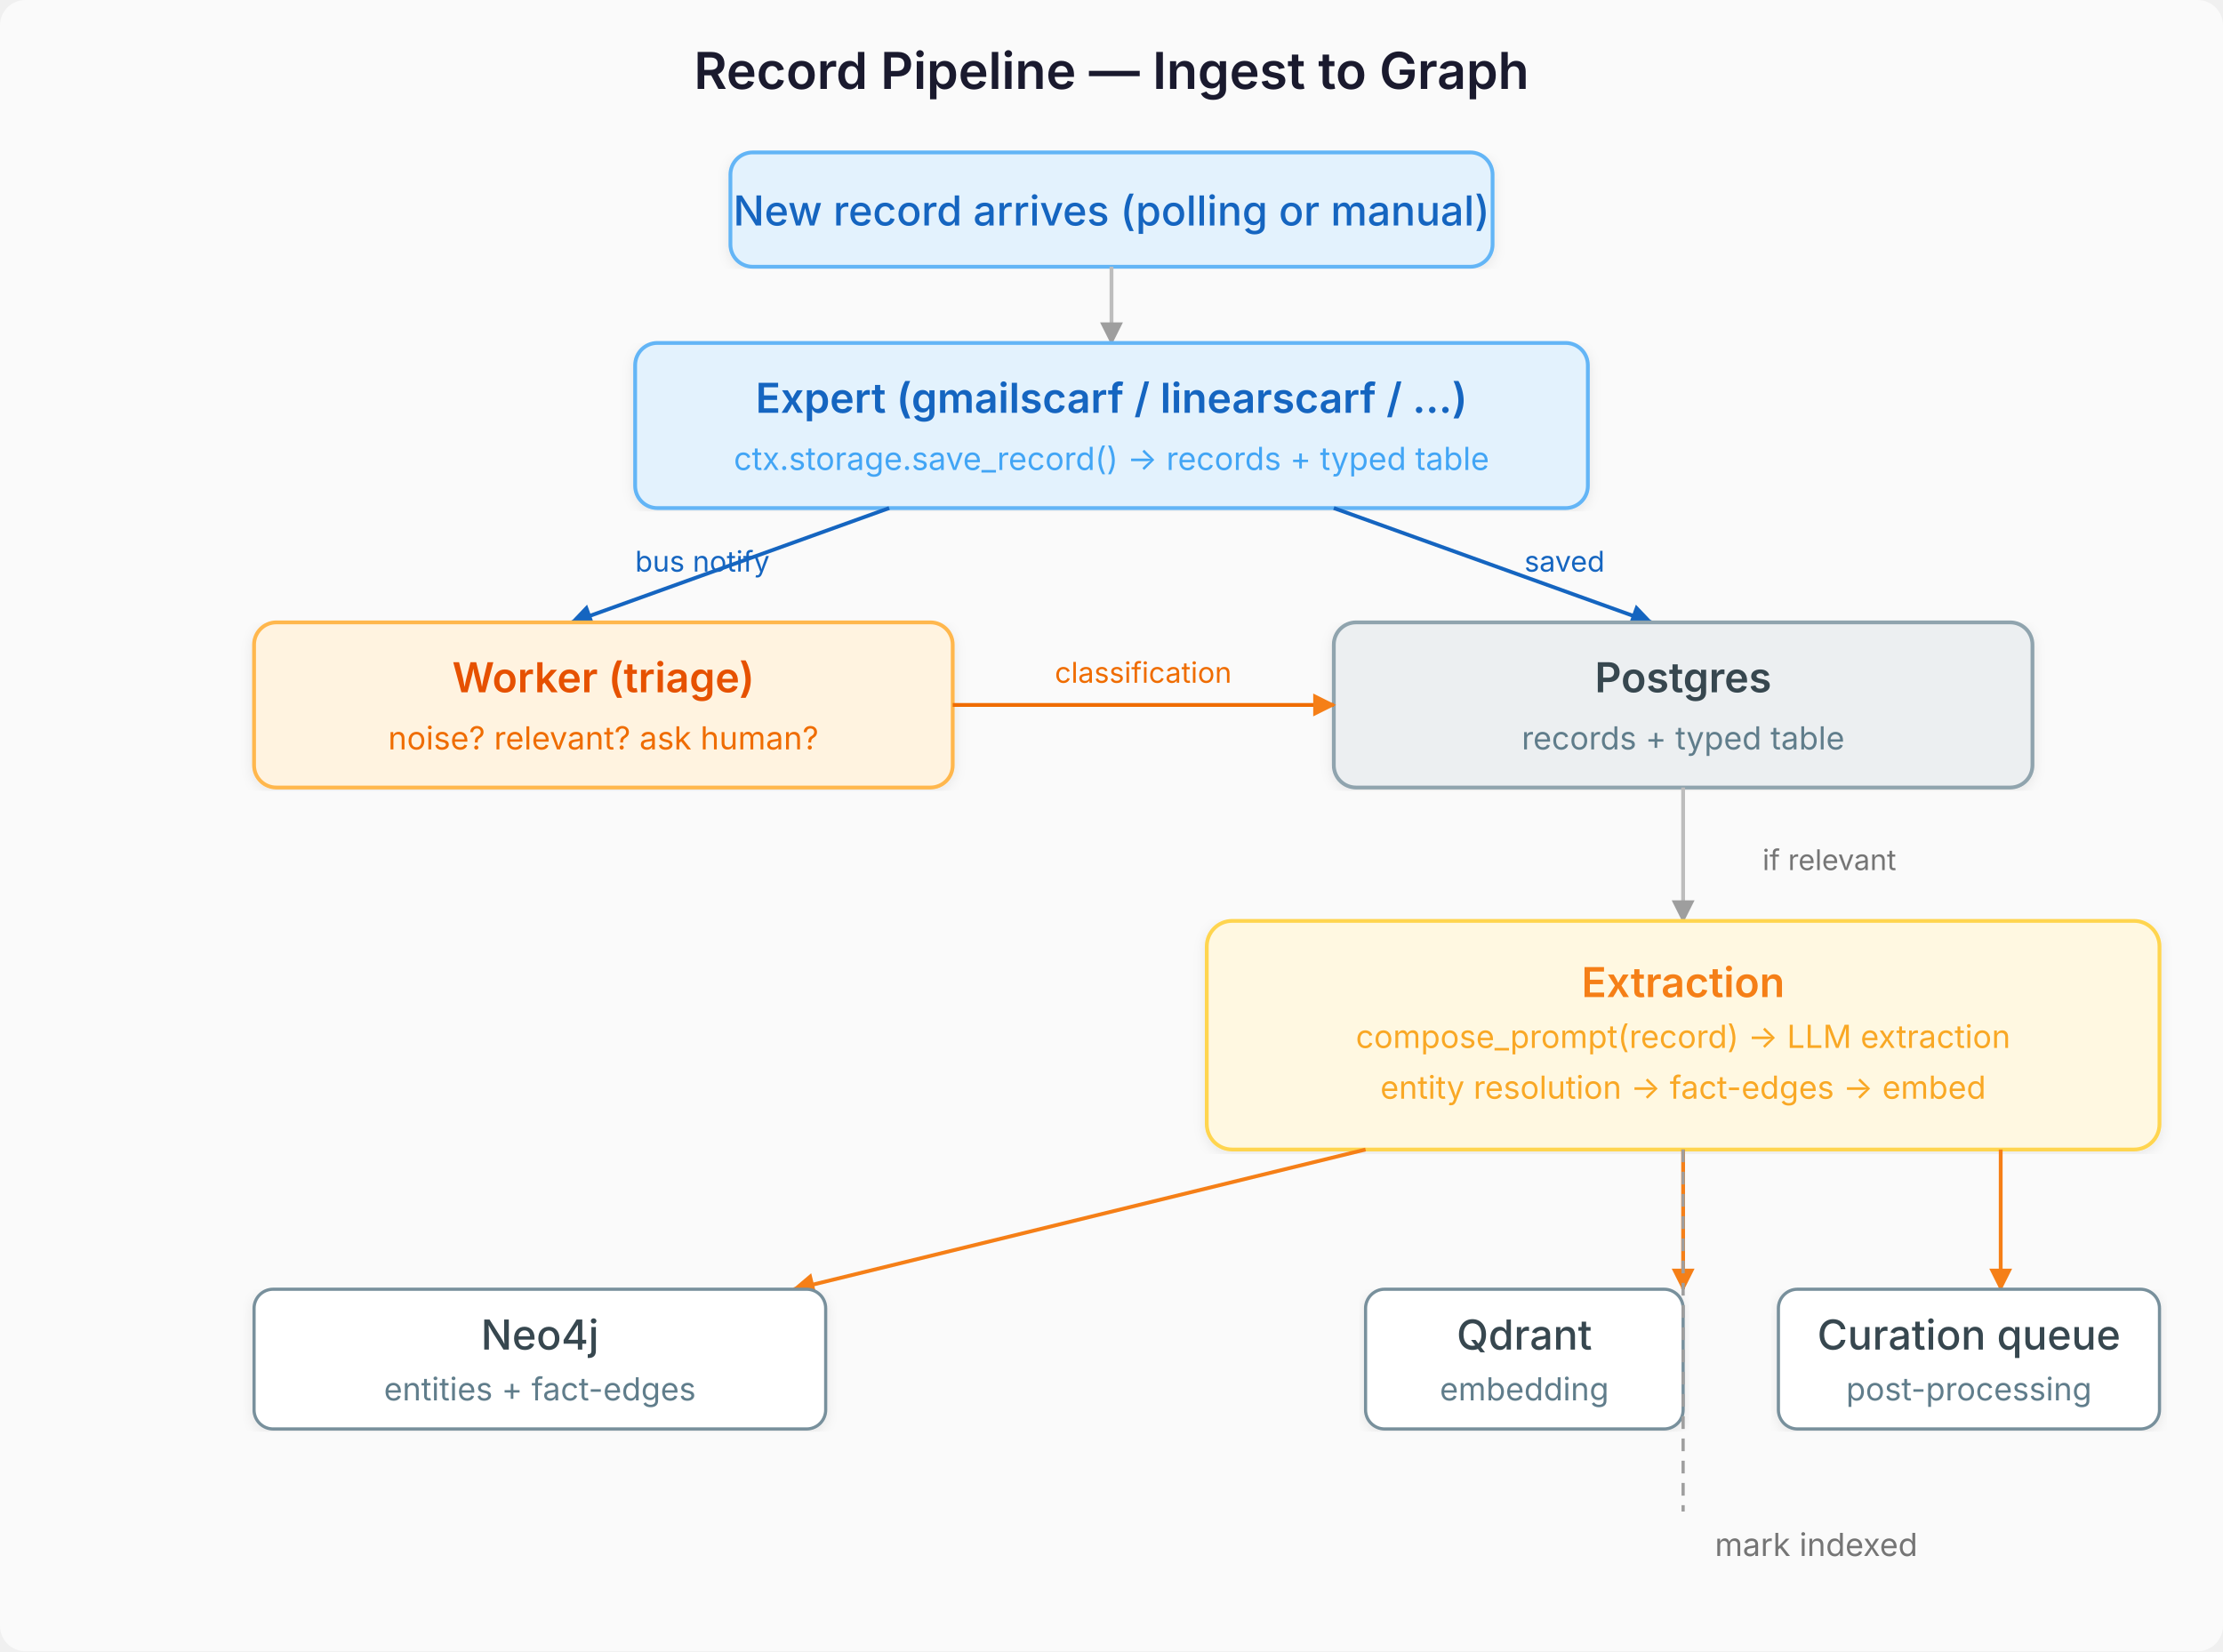
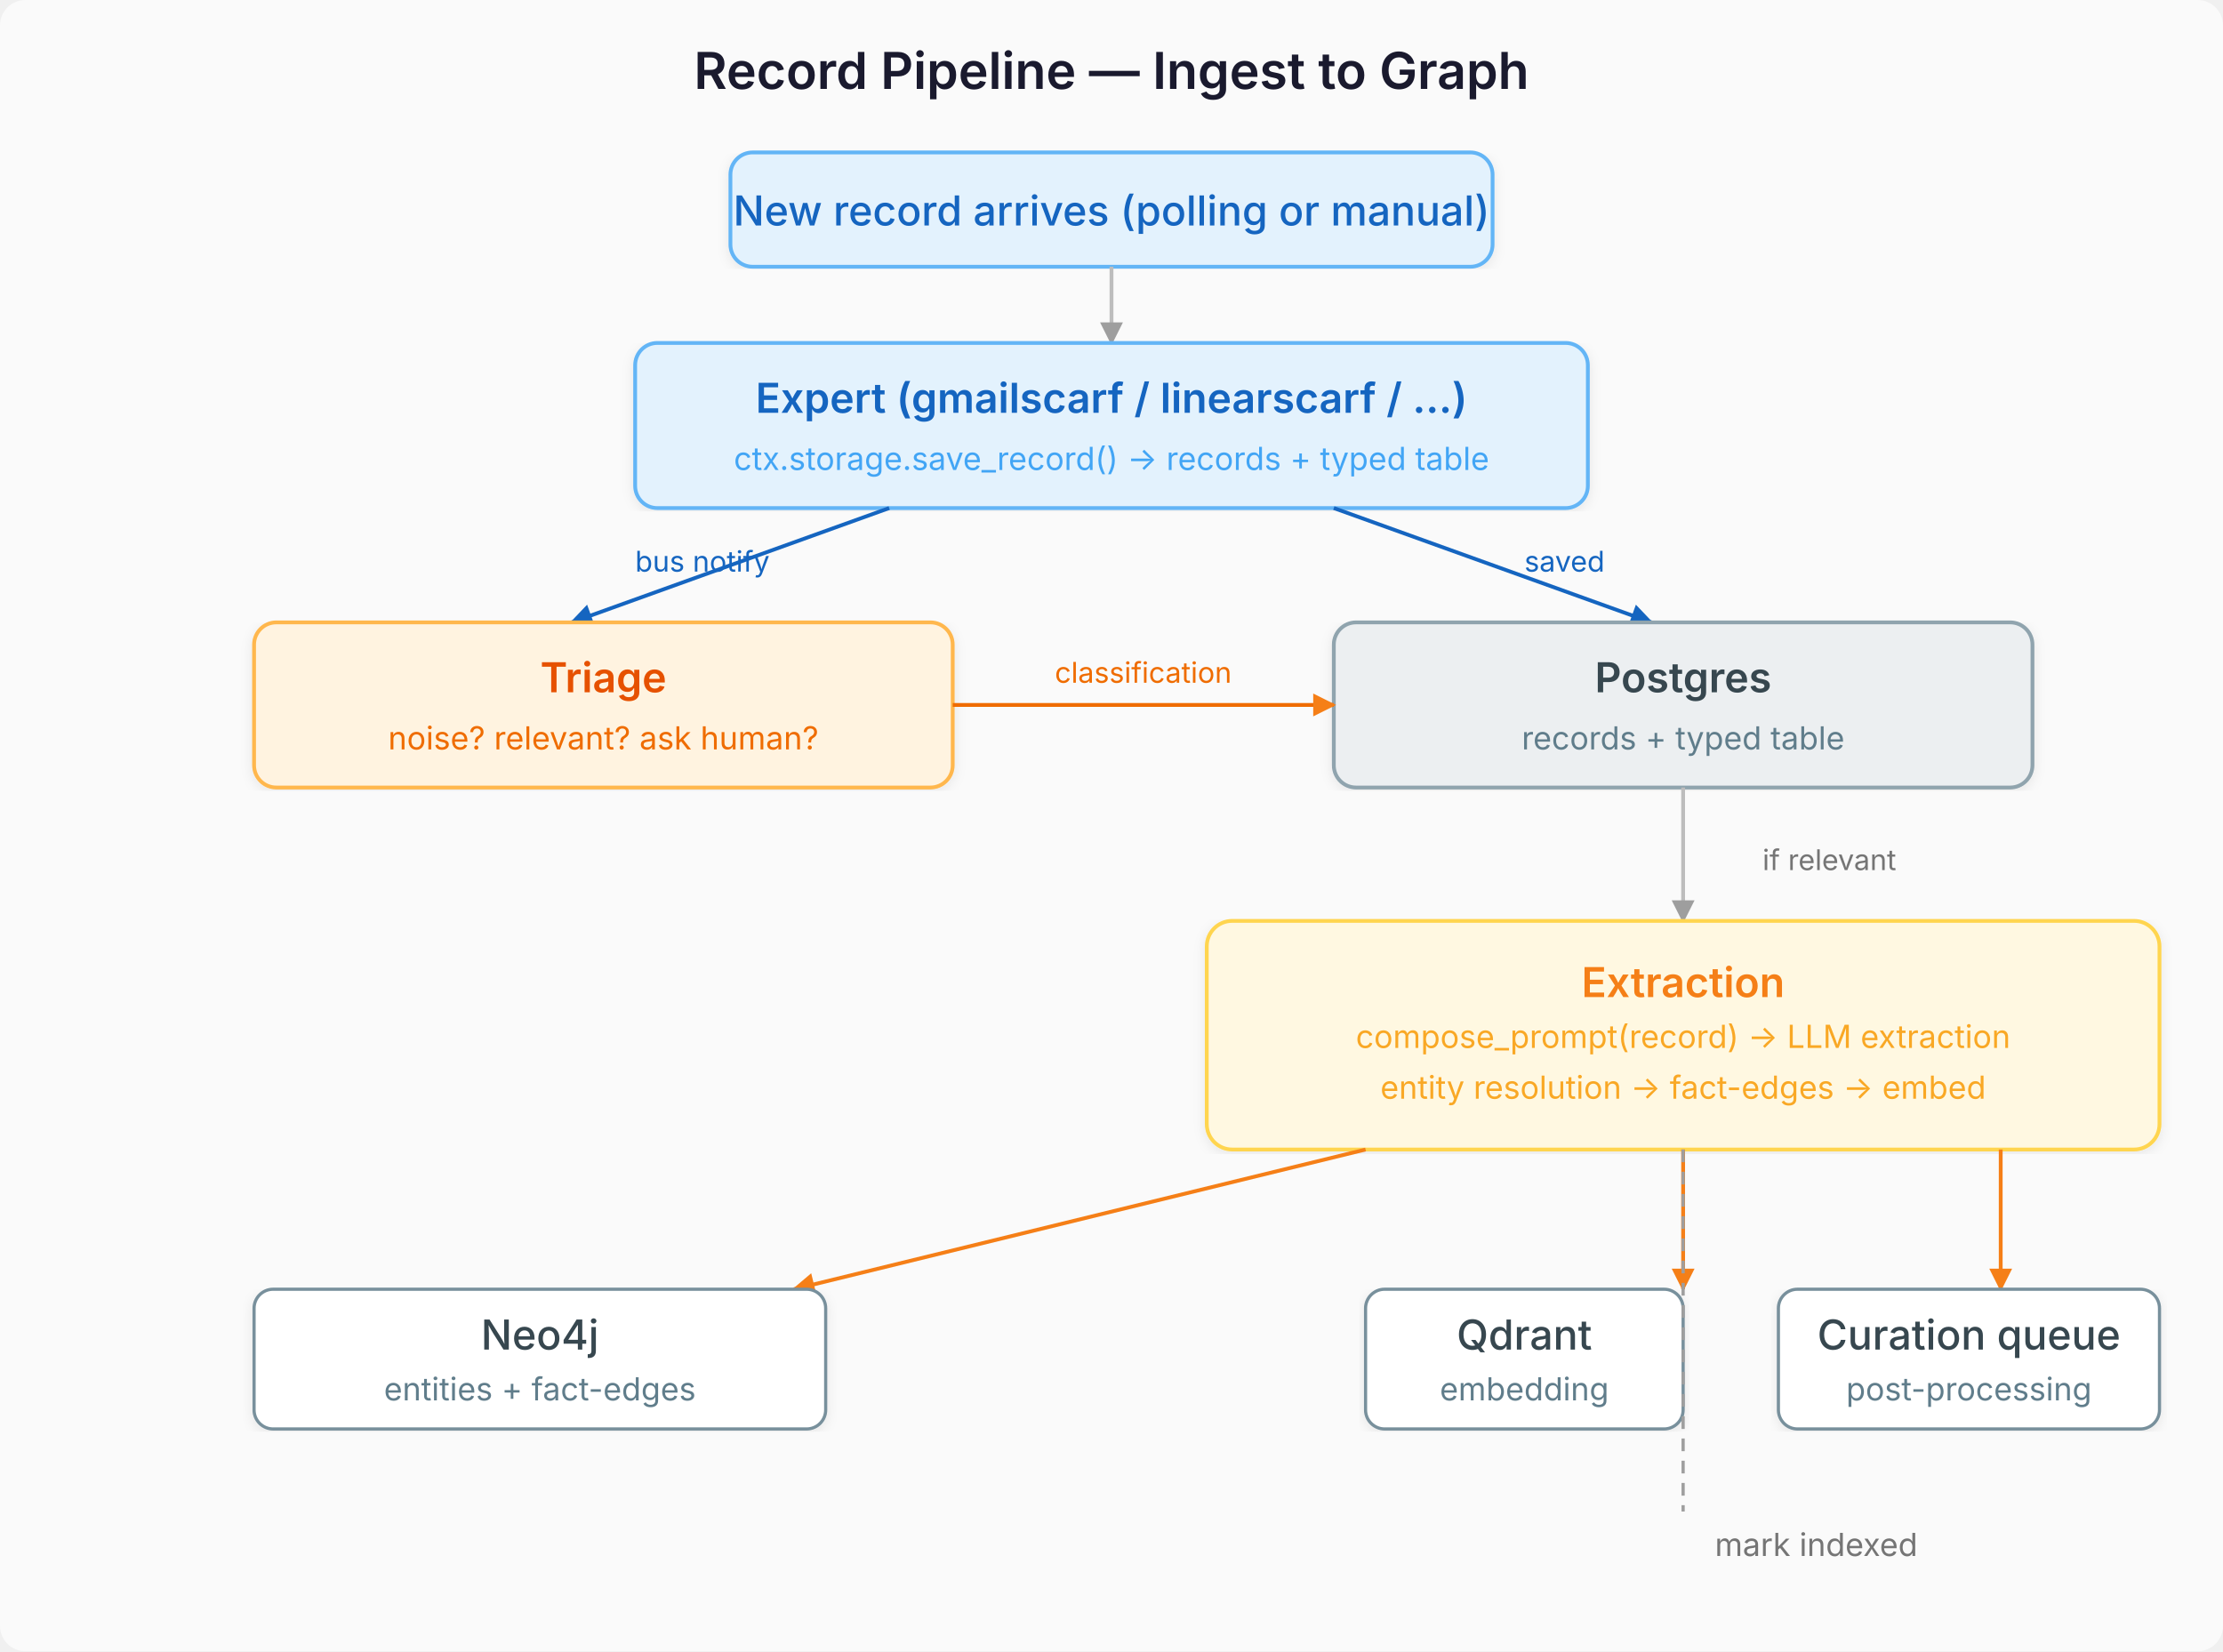
<svg xmlns="http://www.w3.org/2000/svg" viewBox="0 0 700 520" font-family="Inter, -apple-system, system-ui, sans-serif" font-size="13">
  <defs>
    <filter id="shadow" x="-2%" y="-2%" width="104%" height="104%">
      <feDropShadow dx="0" dy="1" stdDeviation="2" flood-opacity="0.08" />
    </filter>
    <marker id="aGray" viewBox="0 0 10 10" refX="9" refY="5" markerWidth="6" markerHeight="6" orient="auto-start-reverse">
      <path d="M 0 0 L 10 5 L 0 10 z" fill="#9e9e9e" />
    </marker>
    <marker id="aBlue" viewBox="0 0 10 10" refX="9" refY="5" markerWidth="6" markerHeight="6" orient="auto-start-reverse">
      <path d="M 0 0 L 10 5 L 0 10 z" fill="#1565c0" />
    </marker>
    <marker id="aOrange" viewBox="0 0 10 10" refX="9" refY="5" markerWidth="6" markerHeight="6" orient="auto-start-reverse">
      <path d="M 0 0 L 10 5 L 0 10 z" fill="#f57f17" />
    </marker>
  </defs>
  <rect width="700" height="520" fill="#fafafa" rx="8" />
  <text x="350" y="28" text-anchor="middle" font-size="16" font-weight="600" fill="#1a1a2e">Record Pipeline — Ingest to Graph</text>
  <rect x="230" y="48" width="240" height="36" rx="7" fill="#e3f2fd" stroke="#64b5f6" stroke-width="1.2" filter="url(#shadow)" />
  <text x="350" y="71" text-anchor="middle" font-weight="500" fill="#1565c0">New record arrives (polling or manual)</text>
  <line x1="350" y1="84" x2="350" y2="108" stroke="#bdbdbd" stroke-width="1.2" marker-end="url(#aGray)" />
  <rect x="200" y="108" width="300" height="52" rx="7" fill="#e3f2fd" stroke="#64b5f6" stroke-width="1.2" filter="url(#shadow)" />
  <text x="350" y="130" text-anchor="middle" font-weight="600" fill="#1565c0">Expert (gmailscarf / linearscarf / ...)</text>
  <text x="350" y="148" text-anchor="middle" font-size="10" fill="#42a5f5">ctx.storage.save_record() → records + typed table</text>
  <line x1="280" y1="160" x2="180" y2="196" stroke="#1565c0" stroke-width="1.2" marker-end="url(#aBlue)" />
  <text x="200" y="180" font-size="9" fill="#1565c0">bus notify</text>
  <line x1="420" y1="160" x2="520" y2="196" stroke="#1565c0" stroke-width="1.2" marker-end="url(#aBlue)" />
  <text x="480" y="180" font-size="9" fill="#1565c0">saved</text>
  <rect x="80" y="196" width="220" height="52" rx="7" fill="#fff3e0" stroke="#ffb74d" stroke-width="1.2" filter="url(#shadow)" />
-   <text x="190" y="218" text-anchor="middle" font-weight="600" fill="#e65100">Worker (triage)</text>
+   <text x="190" y="218" text-anchor="middle" font-weight="600" fill="#e65100">Triage</text>
  <text x="190" y="236" text-anchor="middle" font-size="10" fill="#ef6c00">noise? relevant? ask human?</text>
  <rect x="420" y="196" width="220" height="52" rx="7" fill="#eceff1" stroke="#90a4ae" stroke-width="1.2" filter="url(#shadow)" />
  <text x="530" y="218" text-anchor="middle" font-weight="600" fill="#37474f">Postgres</text>
  <text x="530" y="236" text-anchor="middle" font-size="10" fill="#607d8b">records + typed table</text>
  <line x1="300" y1="222" x2="420" y2="222" stroke="#ef6c00" stroke-width="1.2" marker-end="url(#aOrange)" />
  <text x="360" y="215" text-anchor="middle" font-size="9" fill="#ef6c00">classification</text>
  <line x1="530" y1="248" x2="530" y2="290" stroke="#bdbdbd" stroke-width="1.2" marker-end="url(#aGray)" />
  <text x="555" y="274" font-size="9" fill="#757575">if relevant</text>
  <rect x="380" y="290" width="300" height="72" rx="8" fill="#fff8e1" stroke="#ffd54f" stroke-width="1.2" filter="url(#shadow)" />
  <text x="530" y="314" text-anchor="middle" font-weight="600" fill="#f57f17">Extraction</text>
  <text x="530" y="330" text-anchor="middle" font-size="10" fill="#f9a825">compose_prompt(record) → LLM extraction</text>
  <text x="530" y="346" text-anchor="middle" font-size="10" fill="#f9a825">entity resolution → fact-edges → embed</text>
  <line x1="430" y1="362" x2="250" y2="406" stroke="#f57f17" stroke-width="1.2" marker-end="url(#aOrange)" />
  <line x1="530" y1="362" x2="530" y2="406" stroke="#f57f17" stroke-width="1.2" marker-end="url(#aOrange)" />
  <line x1="630" y1="362" x2="630" y2="406" stroke="#f57f17" stroke-width="1.2" marker-end="url(#aOrange)" />
  <rect x="80" y="406" width="180" height="44" rx="6" fill="#fff" stroke="#78909c" stroke-width="1" filter="url(#shadow)" />
  <text x="170" y="425" text-anchor="middle" font-weight="500" fill="#37474f">Neo4j</text>
  <text x="170" y="441" text-anchor="middle" font-size="10" fill="#607d8b">entities + fact-edges</text>
  <rect x="430" y="406" width="100" height="44" rx="6" fill="#fff" stroke="#78909c" stroke-width="1" filter="url(#shadow)" />
  <text x="480" y="425" text-anchor="middle" font-weight="500" fill="#37474f">Qdrant</text>
  <text x="480" y="441" text-anchor="middle" font-size="10" fill="#607d8b">embedding</text>
  <rect x="560" y="406" width="120" height="44" rx="6" fill="#fff" stroke="#78909c" stroke-width="1" filter="url(#shadow)" />
  <text x="620" y="425" text-anchor="middle" font-weight="500" fill="#37474f">Curation queue</text>
  <text x="620" y="441" text-anchor="middle" font-size="10" fill="#607d8b">post-processing</text>
  <line x1="530" y1="362" x2="530" y2="476" stroke="#9e9e9e" stroke-width="1" stroke-dasharray="4,3" />
  <text x="540" y="490" font-size="10" fill="#757575">mark indexed</text>
</svg>
